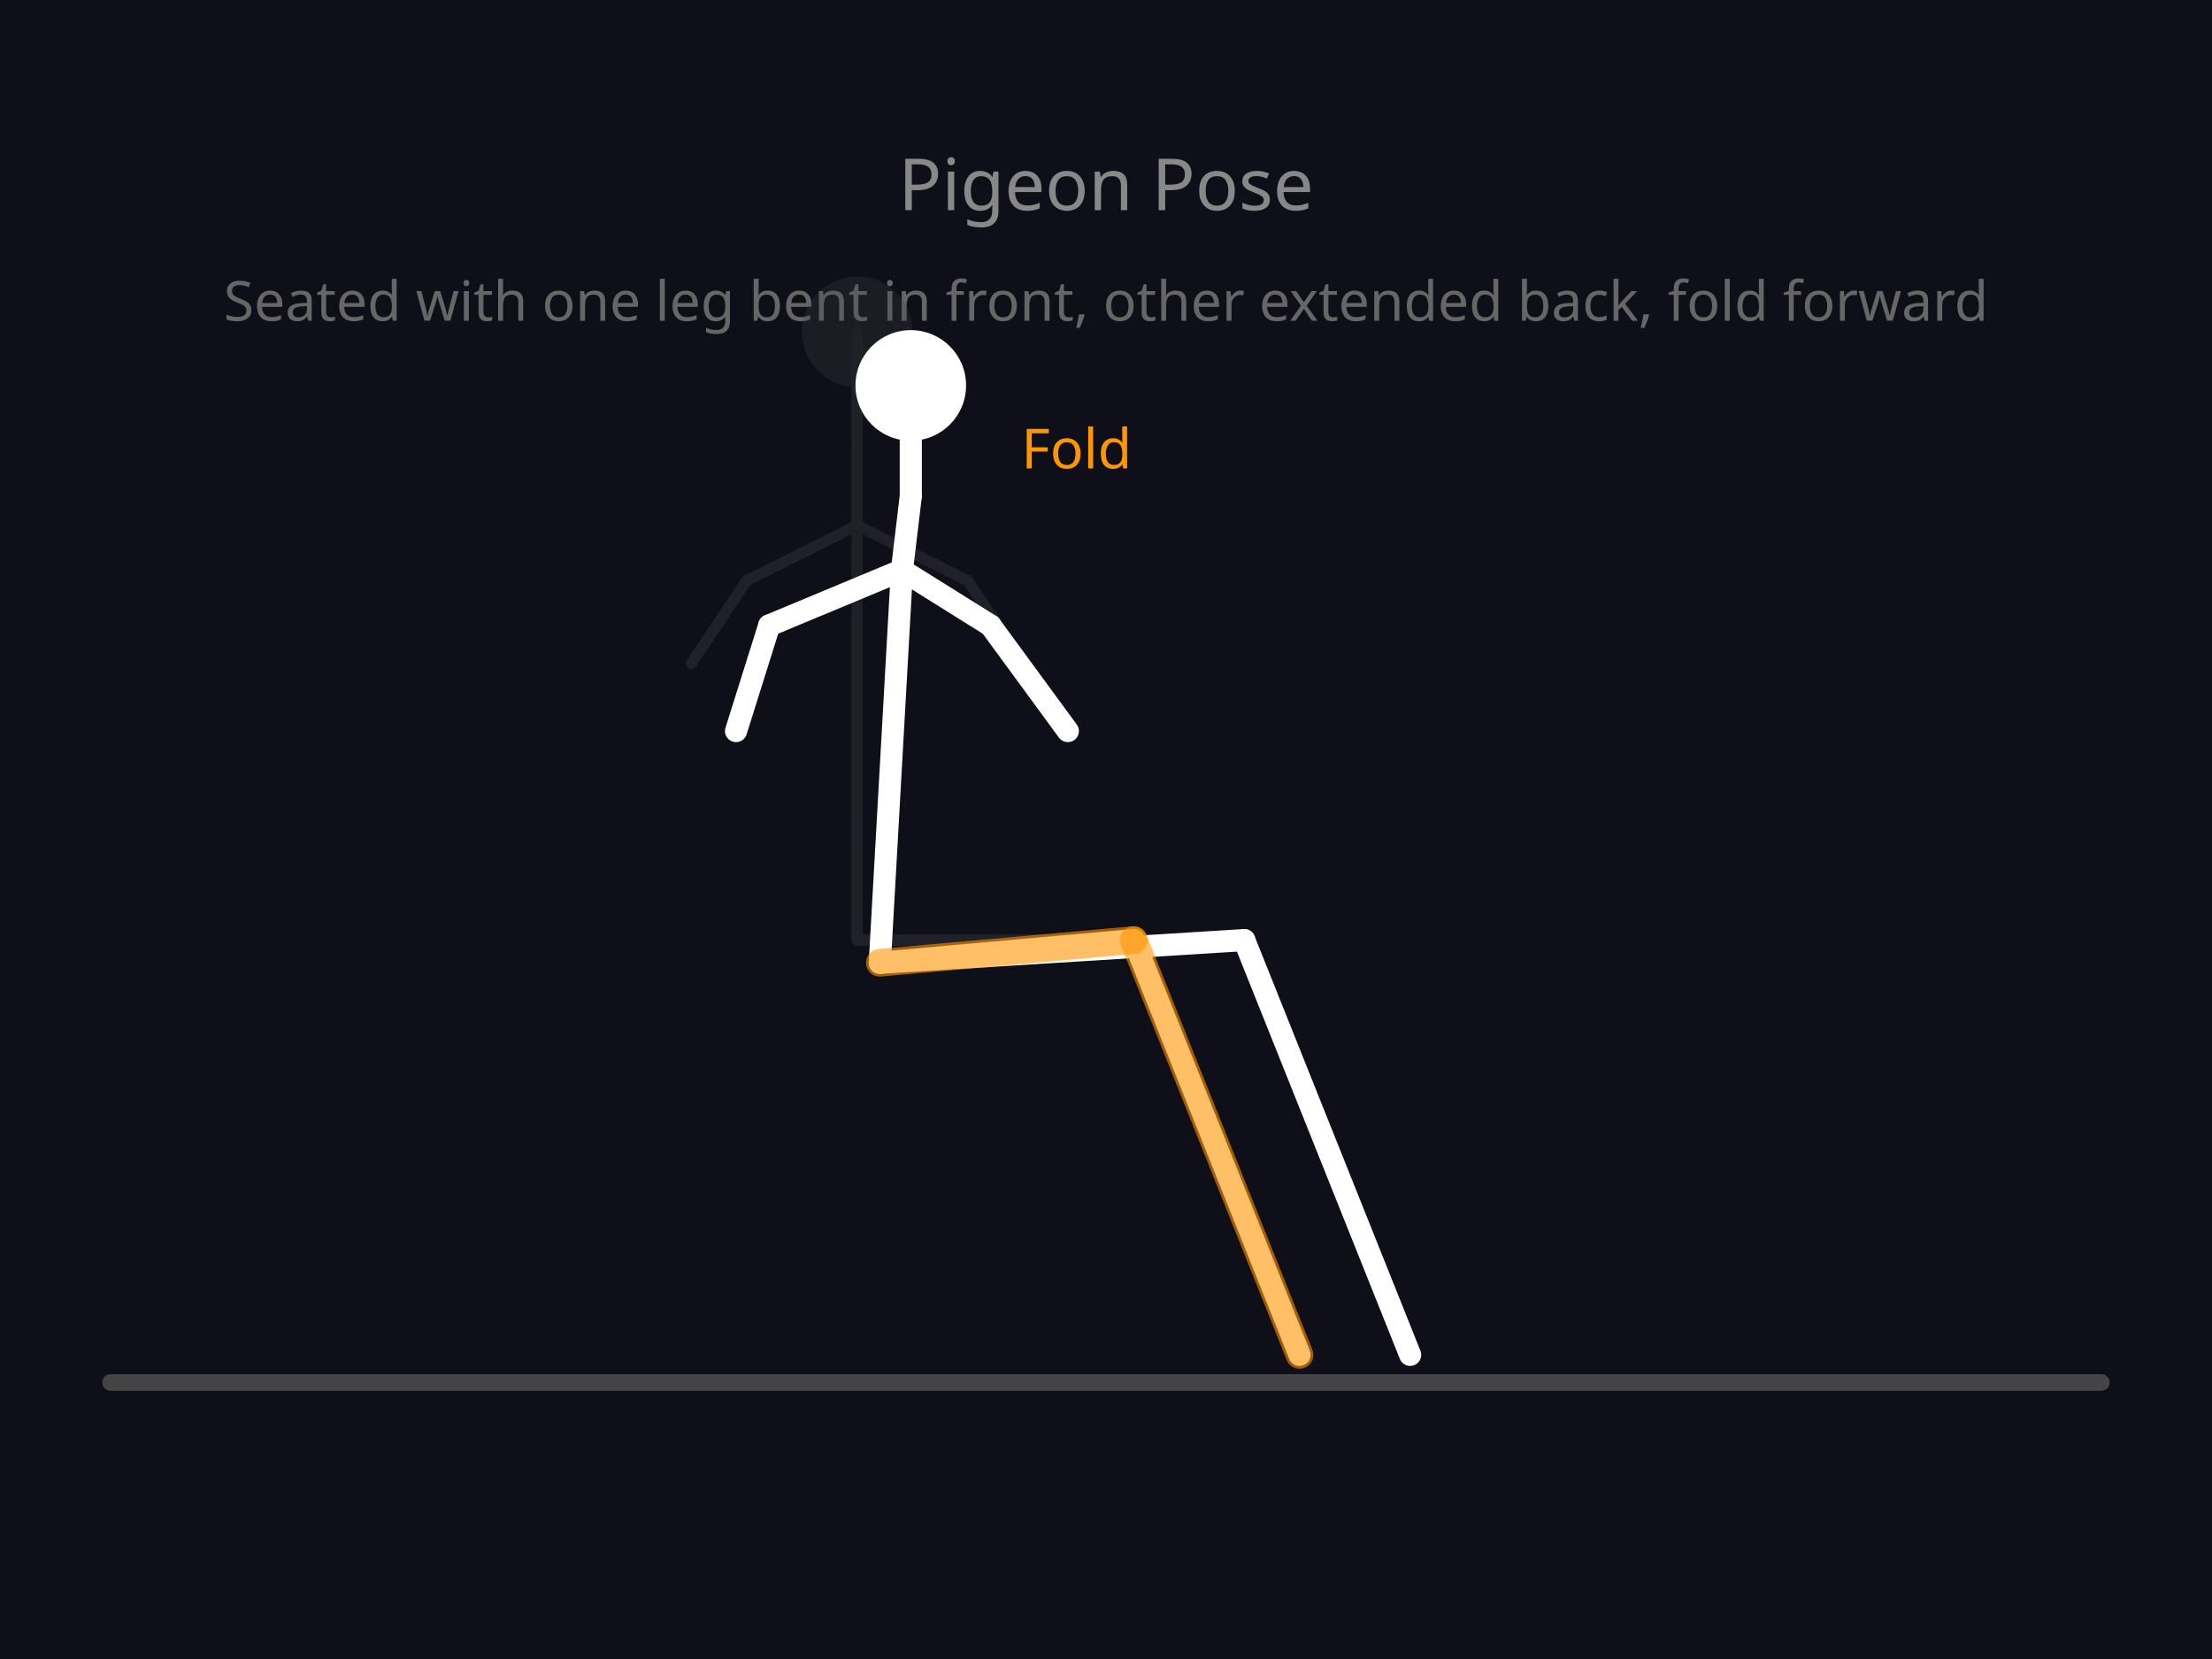
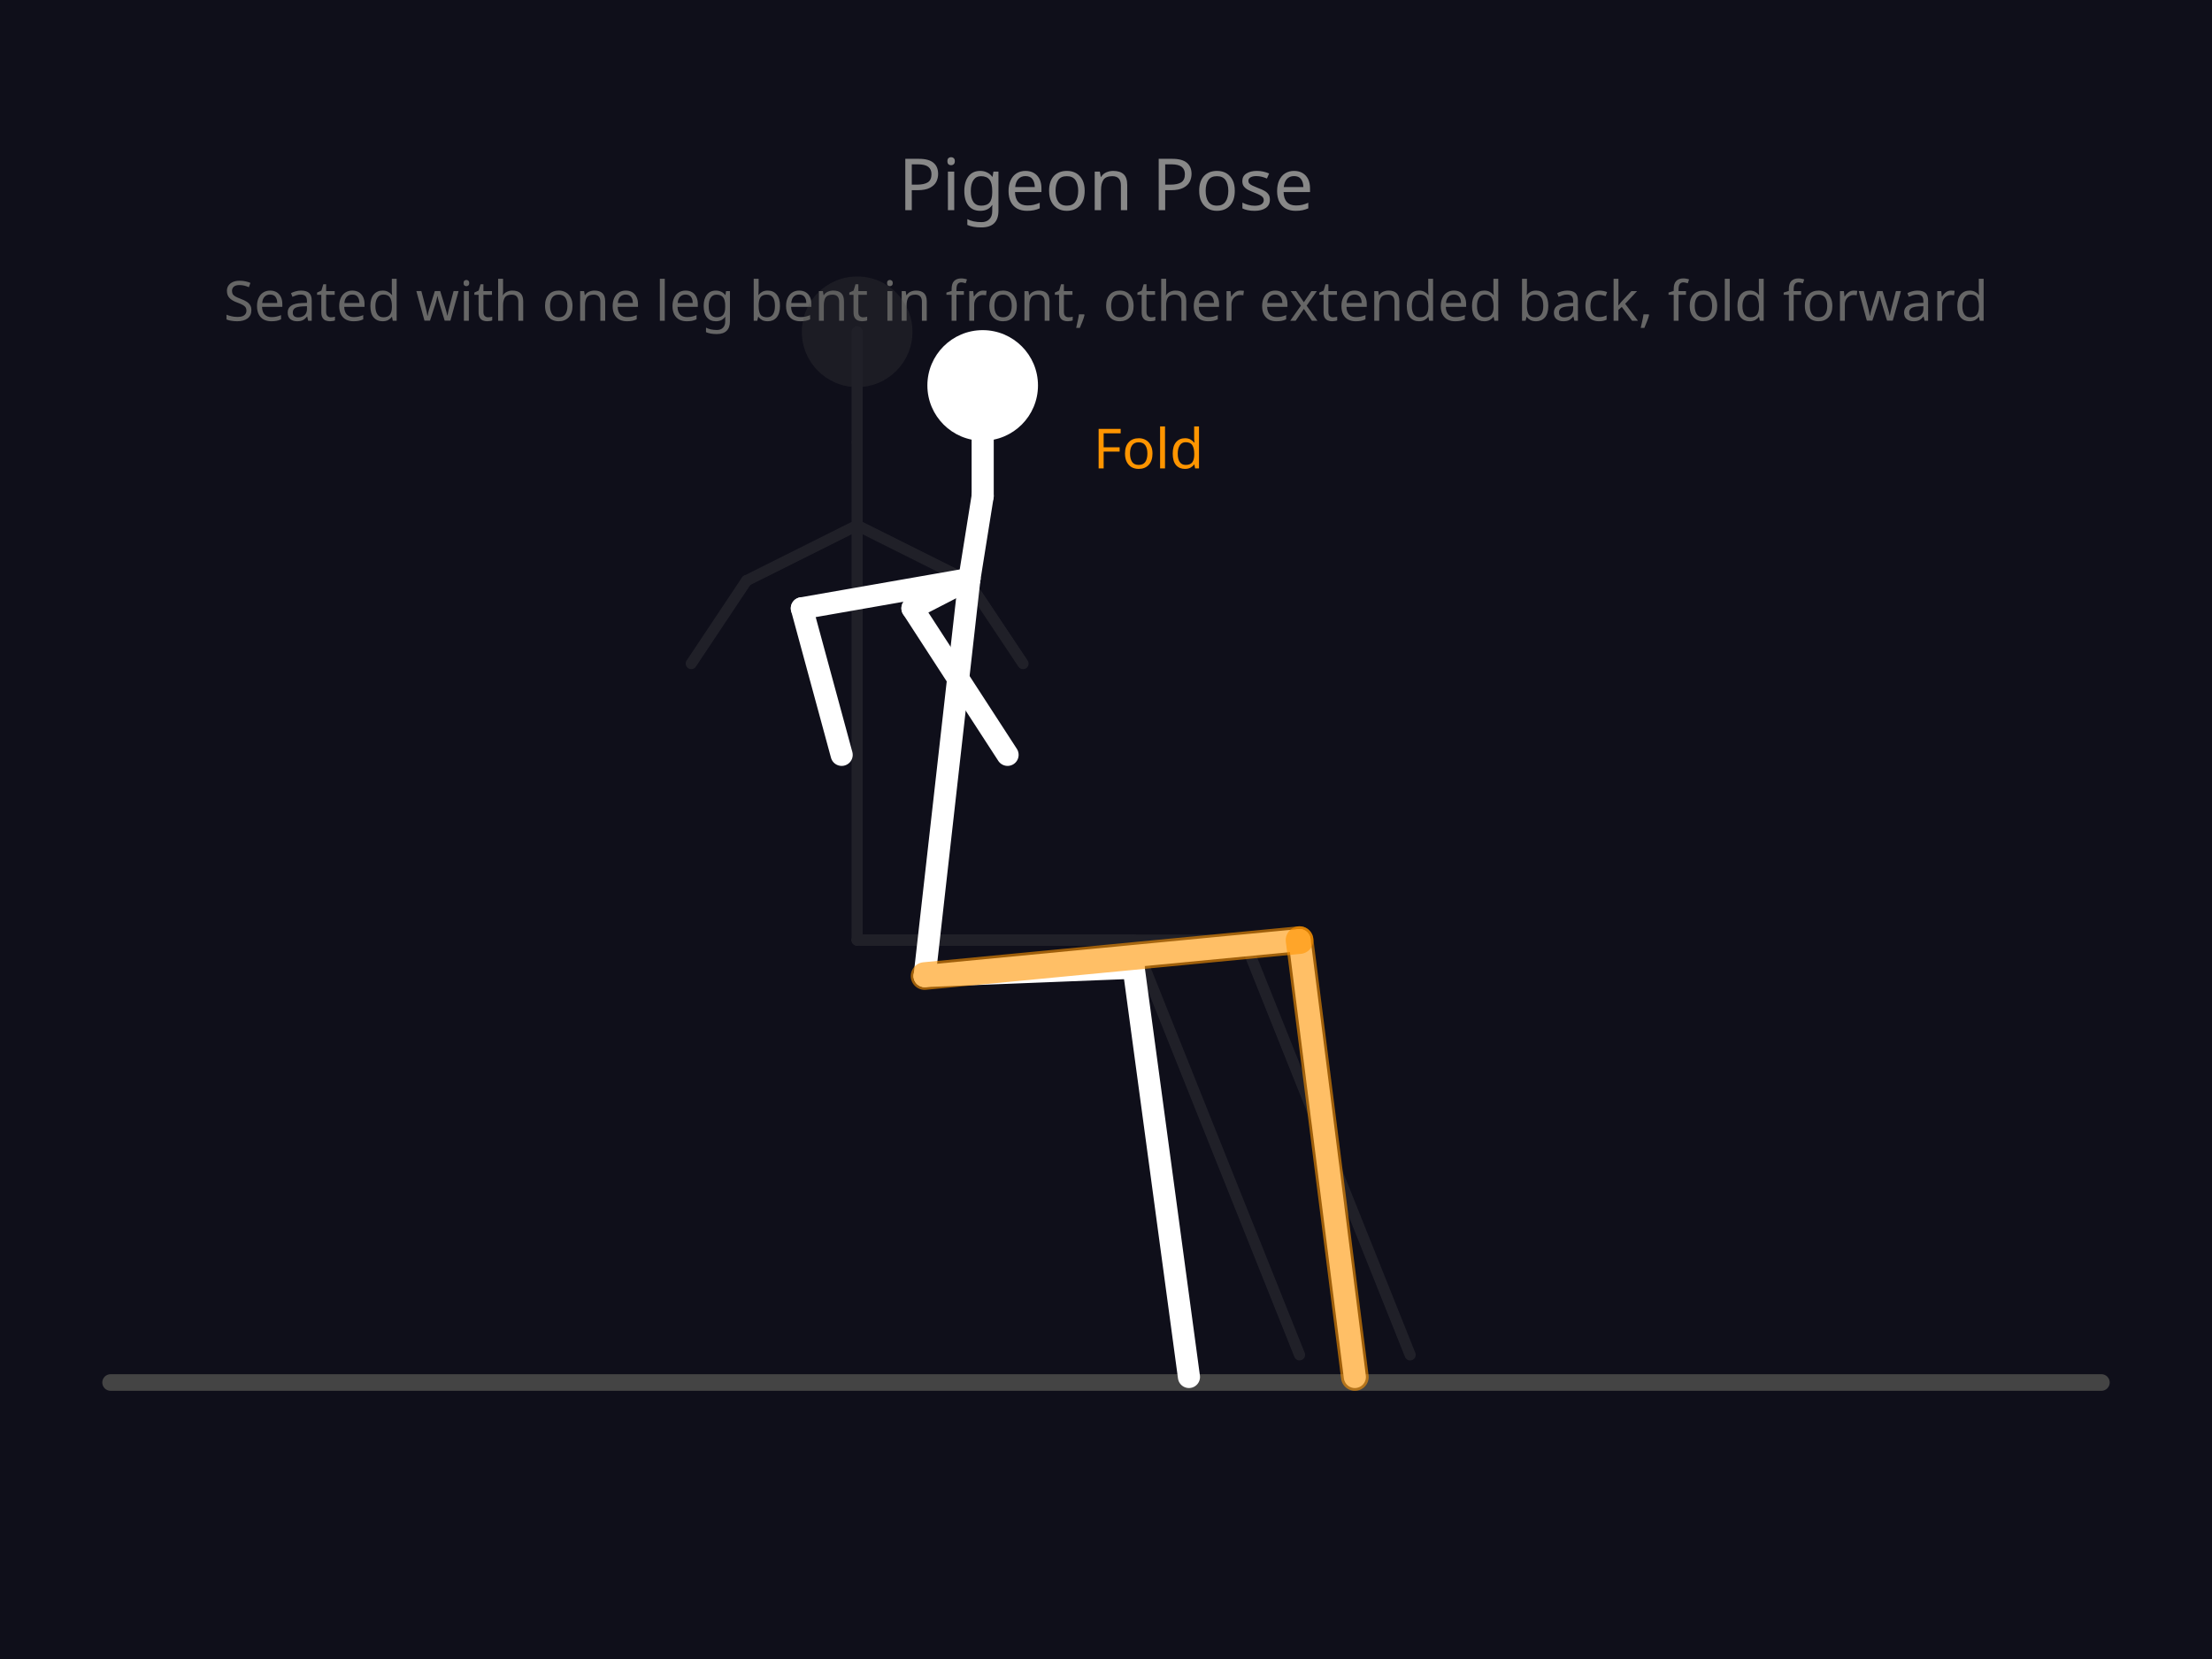
<svg xmlns="http://www.w3.org/2000/svg" viewBox="0 0 400 300">
  <rect width="400" height="300" fill="#0f0f1a" />
  <line x1="20" y1="250" x2="380" y2="250" stroke="#444" stroke-width="3" stroke-linecap="round" />
  <text x="200" y="38" fill="#888" font-size="13" font-family="sans-serif" text-anchor="middle">Pigeon Pose</text>
  <text x="200" y="58" fill="#666" font-size="10" font-family="sans-serif" text-anchor="middle">Seated with one leg bent in front, other extended back, fold forward</text>
  <g stroke="#555" stroke-width="2" fill="none" stroke-linecap="round" stroke-linejoin="round" opacity="0.25">
    <circle cx="155" cy="60" r="10" fill="#444" stroke="none" />
    <line x1="155" y1="60" x2="155" y2="80" />
    <line x1="155" y1="80" x2="155" y2="95" />
    <line x1="155" y1="95" x2="155" y2="170" />
    <line x1="155" y1="95" x2="135" y2="105" />
    <line x1="135" y1="105" x2="125" y2="120" />
    <line x1="155" y1="95" x2="175" y2="105" />
    <line x1="175" y1="105" x2="185" y2="120" />
    <line x1="155" y1="170" x2="225" y2="170" />
    <line x1="225" y1="170" x2="255" y2="245" />
    <line x1="155" y1="170" x2="205" y2="170" />
    <line x1="205" y1="170" x2="235" y2="245" />
  </g>
  <g stroke="#FFF" stroke-width="4" fill="none" stroke-linecap="round" stroke-linejoin="round">
-     <circle cx="164.7" cy="69.7" r="10" fill="#FFF" stroke="none" />
-     <line x1="164.7" y1="69.7" x2="164.7" y2="89.7" />
-     <line x1="164.7" y1="89.7" x2="163.1" y2="103.1" />
-     <line x1="163.1" y1="103.1" x2="159.1" y2="174.1" />
-     <line x1="163.1" y1="103.1" x2="139.1" y2="113.1" />
-     <line x1="139.1" y1="113.1" x2="133.1" y2="132.2" />
-     <line x1="163.1" y1="103.1" x2="179.1" y2="113.1" />
-     <line x1="179.1" y1="113.1" x2="193.1" y2="132.2" />
-     <line x1="159.1" y1="174.1" x2="225" y2="170" />
-     <line x1="225" y1="170" x2="255" y2="245" />
-     <line x1="159.1" y1="174.1" x2="205" y2="170" />
-     <line x1="205" y1="170" x2="235" y2="245" />
-     <line x1="159.1" y1="174.1" x2="205" y2="170" stroke="#FF9500" stroke-width="5" opacity="0.6" />
-     <line x1="205" y1="170" x2="235" y2="245" stroke="#FF9500" stroke-width="5" opacity="0.6" />
+     <circle cx="177.7" cy="69.7" r="10" fill="#FFF" stroke="none" />
+     <line x1="177.7" y1="69.7" x2="177.7" y2="89.7" />
+     <line x1="177.7" y1="89.7" x2="175.3" y2="104.7" />
+     <line x1="175.3" y1="104.7" x2="167.2" y2="176.5" />
+     <line x1="175.3" y1="104.7" x2="145" y2="110" />
+     <line x1="145" y1="110" x2="152.2" y2="136.5" />
+     <line x1="175.3" y1="104.7" x2="165" y2="110" />
+     <line x1="165" y1="110" x2="182.2" y2="136.5" />
+     <line x1="167.2" y1="176.5" x2="205" y2="175" />
+     <line x1="205" y1="175" x2="215" y2="249" />
+     <line x1="167.2" y1="176.5" x2="235" y2="170" />
+     <line x1="235" y1="170" x2="245" y2="249" />
+     <line x1="167.2" y1="176.5" x2="235" y2="170" stroke="#FF9500" stroke-width="5" opacity="0.6" />
+     <line x1="235" y1="170" x2="245" y2="249" stroke="#FF9500" stroke-width="5" opacity="0.6" />
  </g>
-   <text x="184.7" y="84.7" fill="#FF9500" font-size="10" font-family="sans-serif">Fold</text>
+   <text x="197.7" y="84.7" fill="#FF9500" font-size="10" font-family="sans-serif">Fold</text>
</svg>
